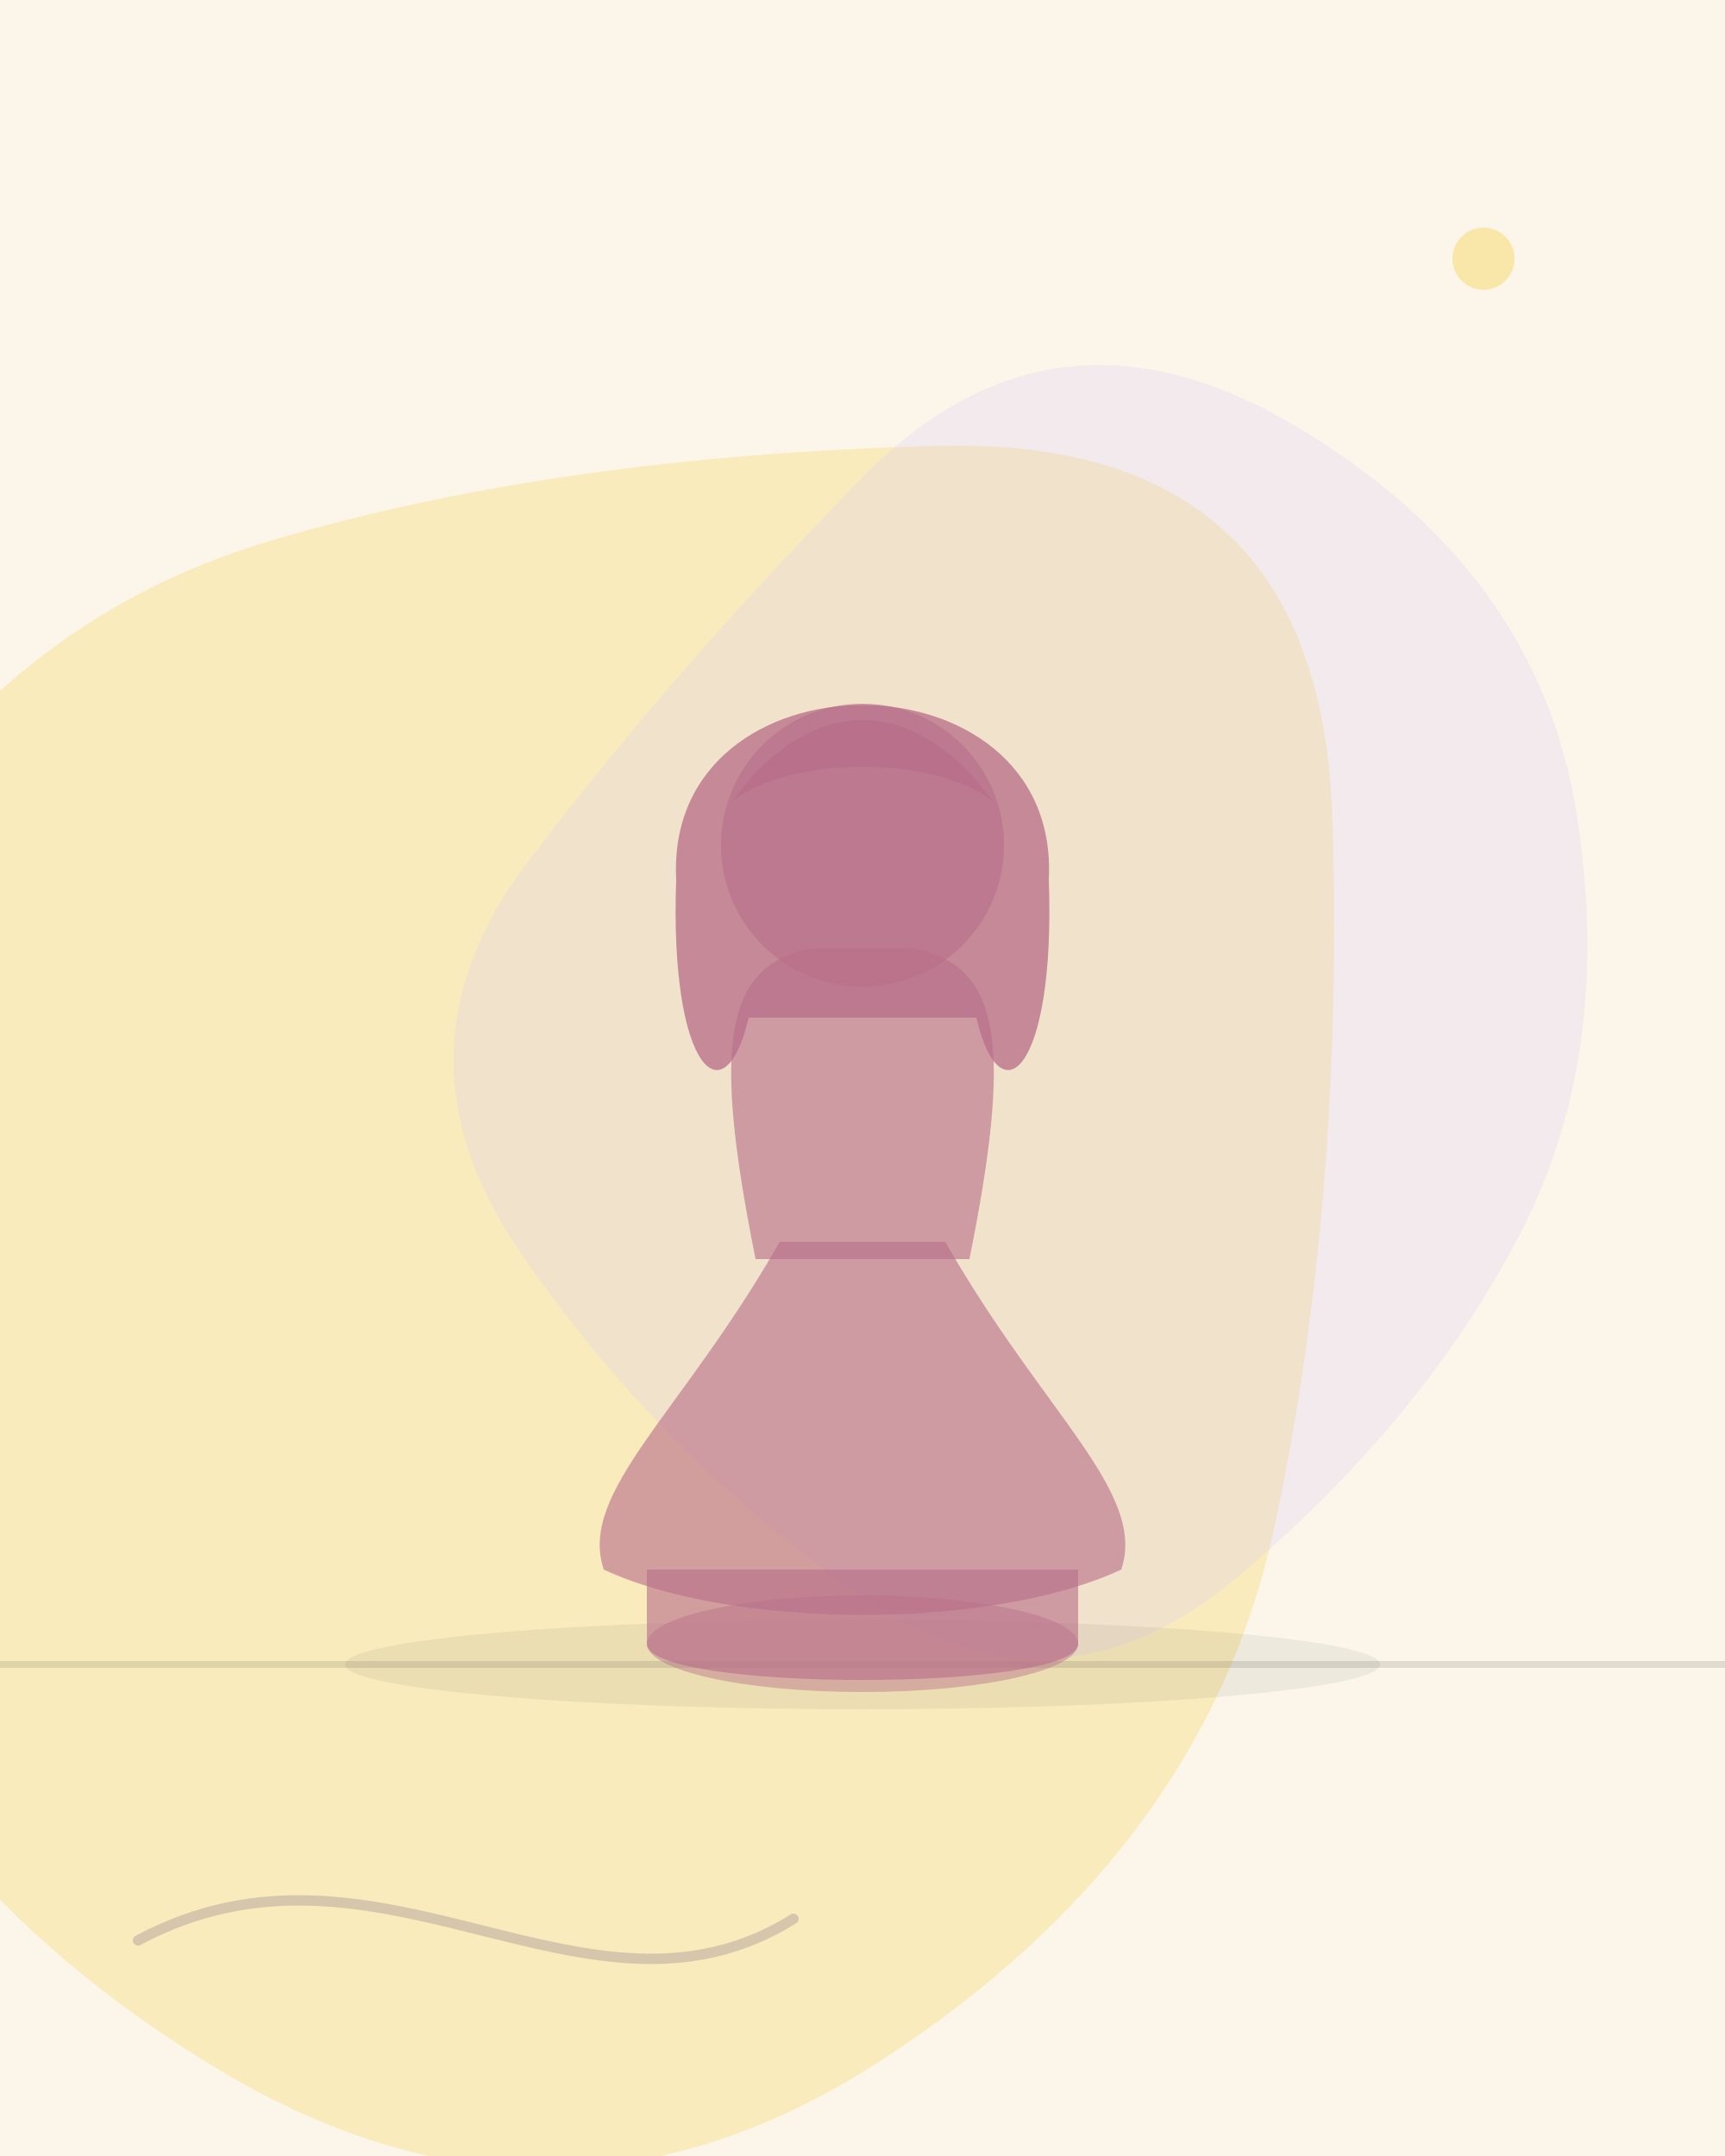
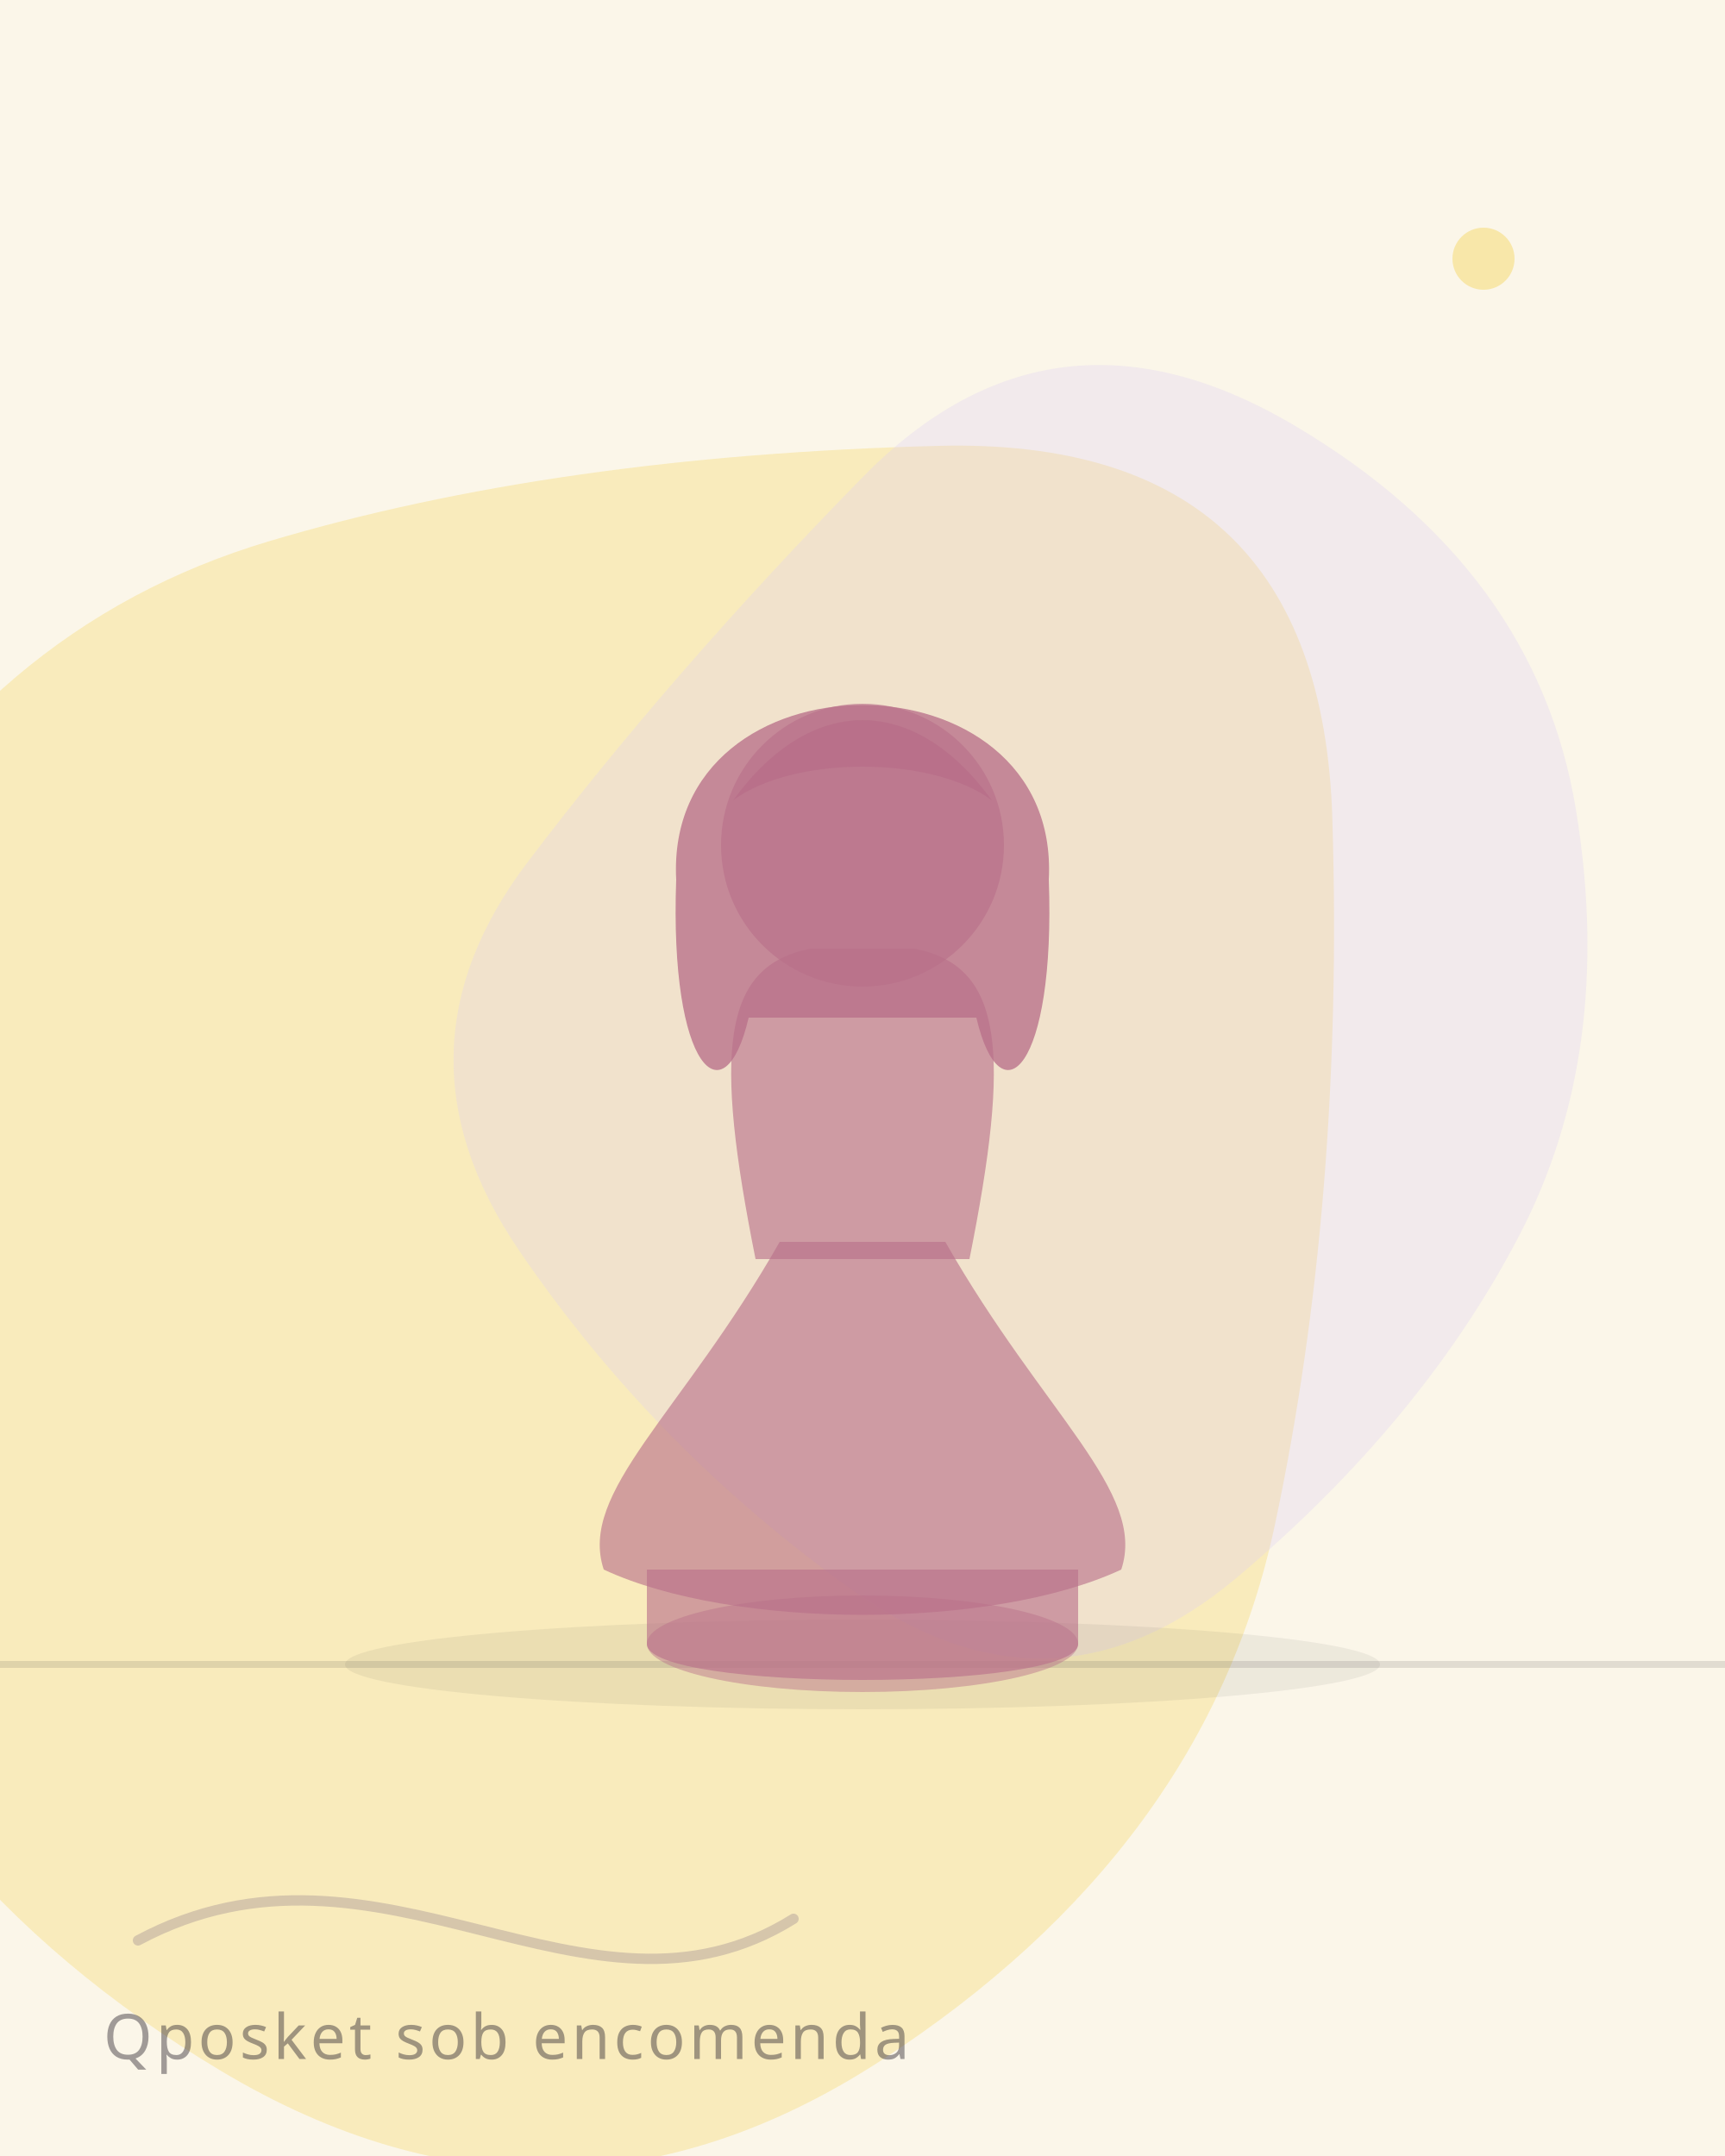
<svg xmlns="http://www.w3.org/2000/svg" viewBox="0 0 800 1000" width="800" height="1000" role="img">
  <rect width="800" height="1000" fill="#FBF6E9" />
  <path d="M591.2,707.5 Q559.1,858.0 408.6,955.7 Q258.0,1053.5 102.6,960.6 Q-52.9,867.8 -101.4,712.3 Q-149.9,556.9 -79.1,423.8 Q-8.2,290.6 124.9,251.0 Q258.0,211.3 435.3,206.8 Q612.5,202.4 617.9,379.7 Q623.3,556.9 591.2,707.5 Z" fill="#F8E7A9" opacity="0.7" />
  <path d="M704.4,573.4 Q659.7,659.1 574.0,731.4 Q488.4,803.6 396.0,738.0 Q303.7,672.4 240.8,580.1 Q177.9,487.8 244.9,399.6 Q311.9,311.3 400.2,221.2 Q488.4,131.1 600.4,197.4 Q712.5,263.6 730.9,375.7 Q749.2,487.8 704.4,573.4 Z" fill="#DCCEF2" opacity="0.3" />
  <line x1="0" y1="772.0" x2="800" y2="772.0" stroke="#302B32" stroke-width="3.2" opacity=".13" />
  <ellipse cx="400.0" cy="772.0" rx="240.0" ry="20.8" fill="#302B32" opacity=".07" />
  <ellipse cx="400.0" cy="762.4" rx="100.0" ry="22.4" fill="#B86F89" opacity=".45" />
  <path d="M300.0,728.0 L300.0,762.4 C300.0,784.8 500.0,784.8 500.0,762.4 L500.0,728.0 Z" fill="#B86F89" opacity=".62" />
  <path d="M361.6,576.0 C316.0,656.0 268.0,692.0 280.0,728.0 C340.0,756.0 460.0,756.0 520.0,728.0 C532.0,692.0 484.0,656.0 438.4,576.0 Z" fill="#B86F89" opacity=".62" />
  <path d="M376.0,440.0 C334.4,448.0 331.2,488.0 350.4,584.0 L449.6,584.0 C468.8,488.0 465.6,448.0 424.0,440.0 Z" fill="#B86F89" opacity=".62" />
  <path d="M313.6,408.0 C308.0,300.0 492.0,300.0 486.4,408.0 C489.6,496.0 464.0,520.0 452.8,472.0 L347.2,472.0 C336.0,520.0 310.4,496.0 313.6,408.0 Z" fill="#B86F89" opacity=".78" />
  <circle cx="400.0" cy="392.0" r="65.6" fill="#B86F89" opacity=".62" />
  <path d="M340.0,371.2 C376.0,321.6 424.0,321.6 460.0,371.2 C432.0,350.4 368.0,350.4 340.0,371.2 Z" fill="#B86F89" opacity=".85" />
  <path d="M64,900 C176,840 272,950 368,890" fill="none" stroke="#59446F" stroke-width="4.8" stroke-linecap="round" opacity=".22" />
  <circle cx="688" cy="120" r="14.4" fill="#F8E7A9" />
+   <text x="48" y="955" font-family="Manrope, system-ui, sans-serif" font-size="29" fill="#302B32" opacity=".45" letter-spacing="1.7">Qposket sob encomenda</text>
</svg>
